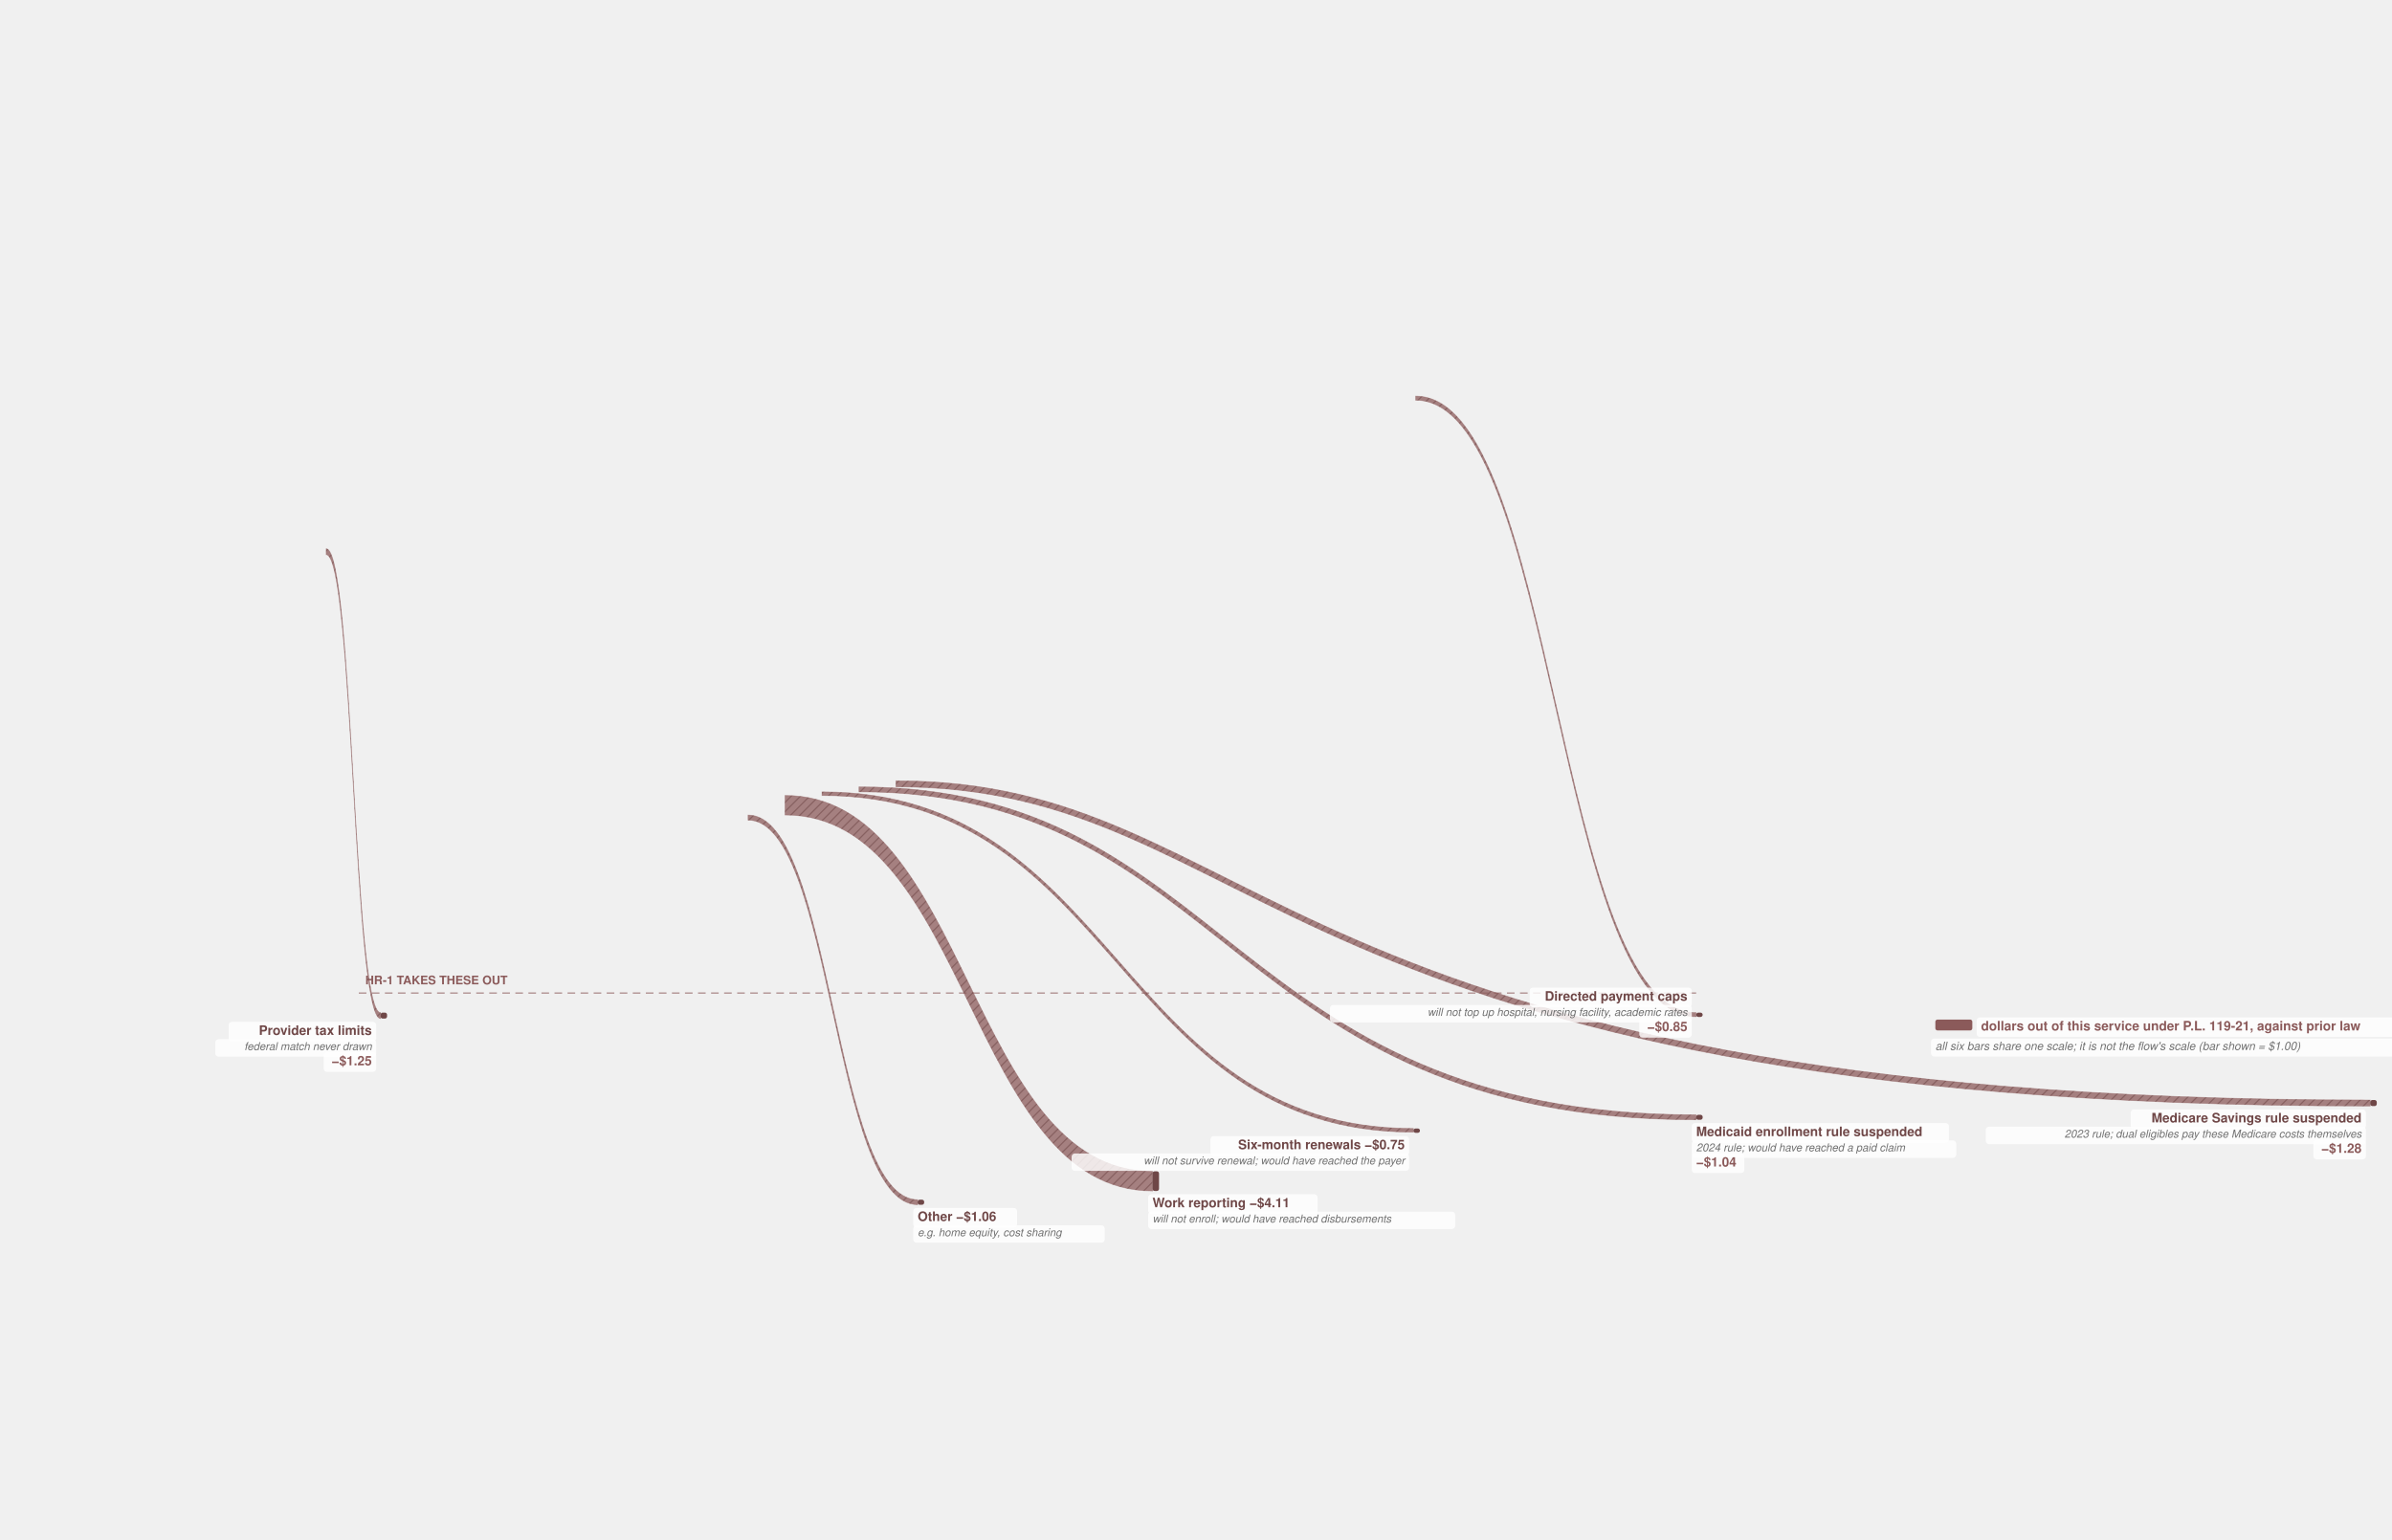
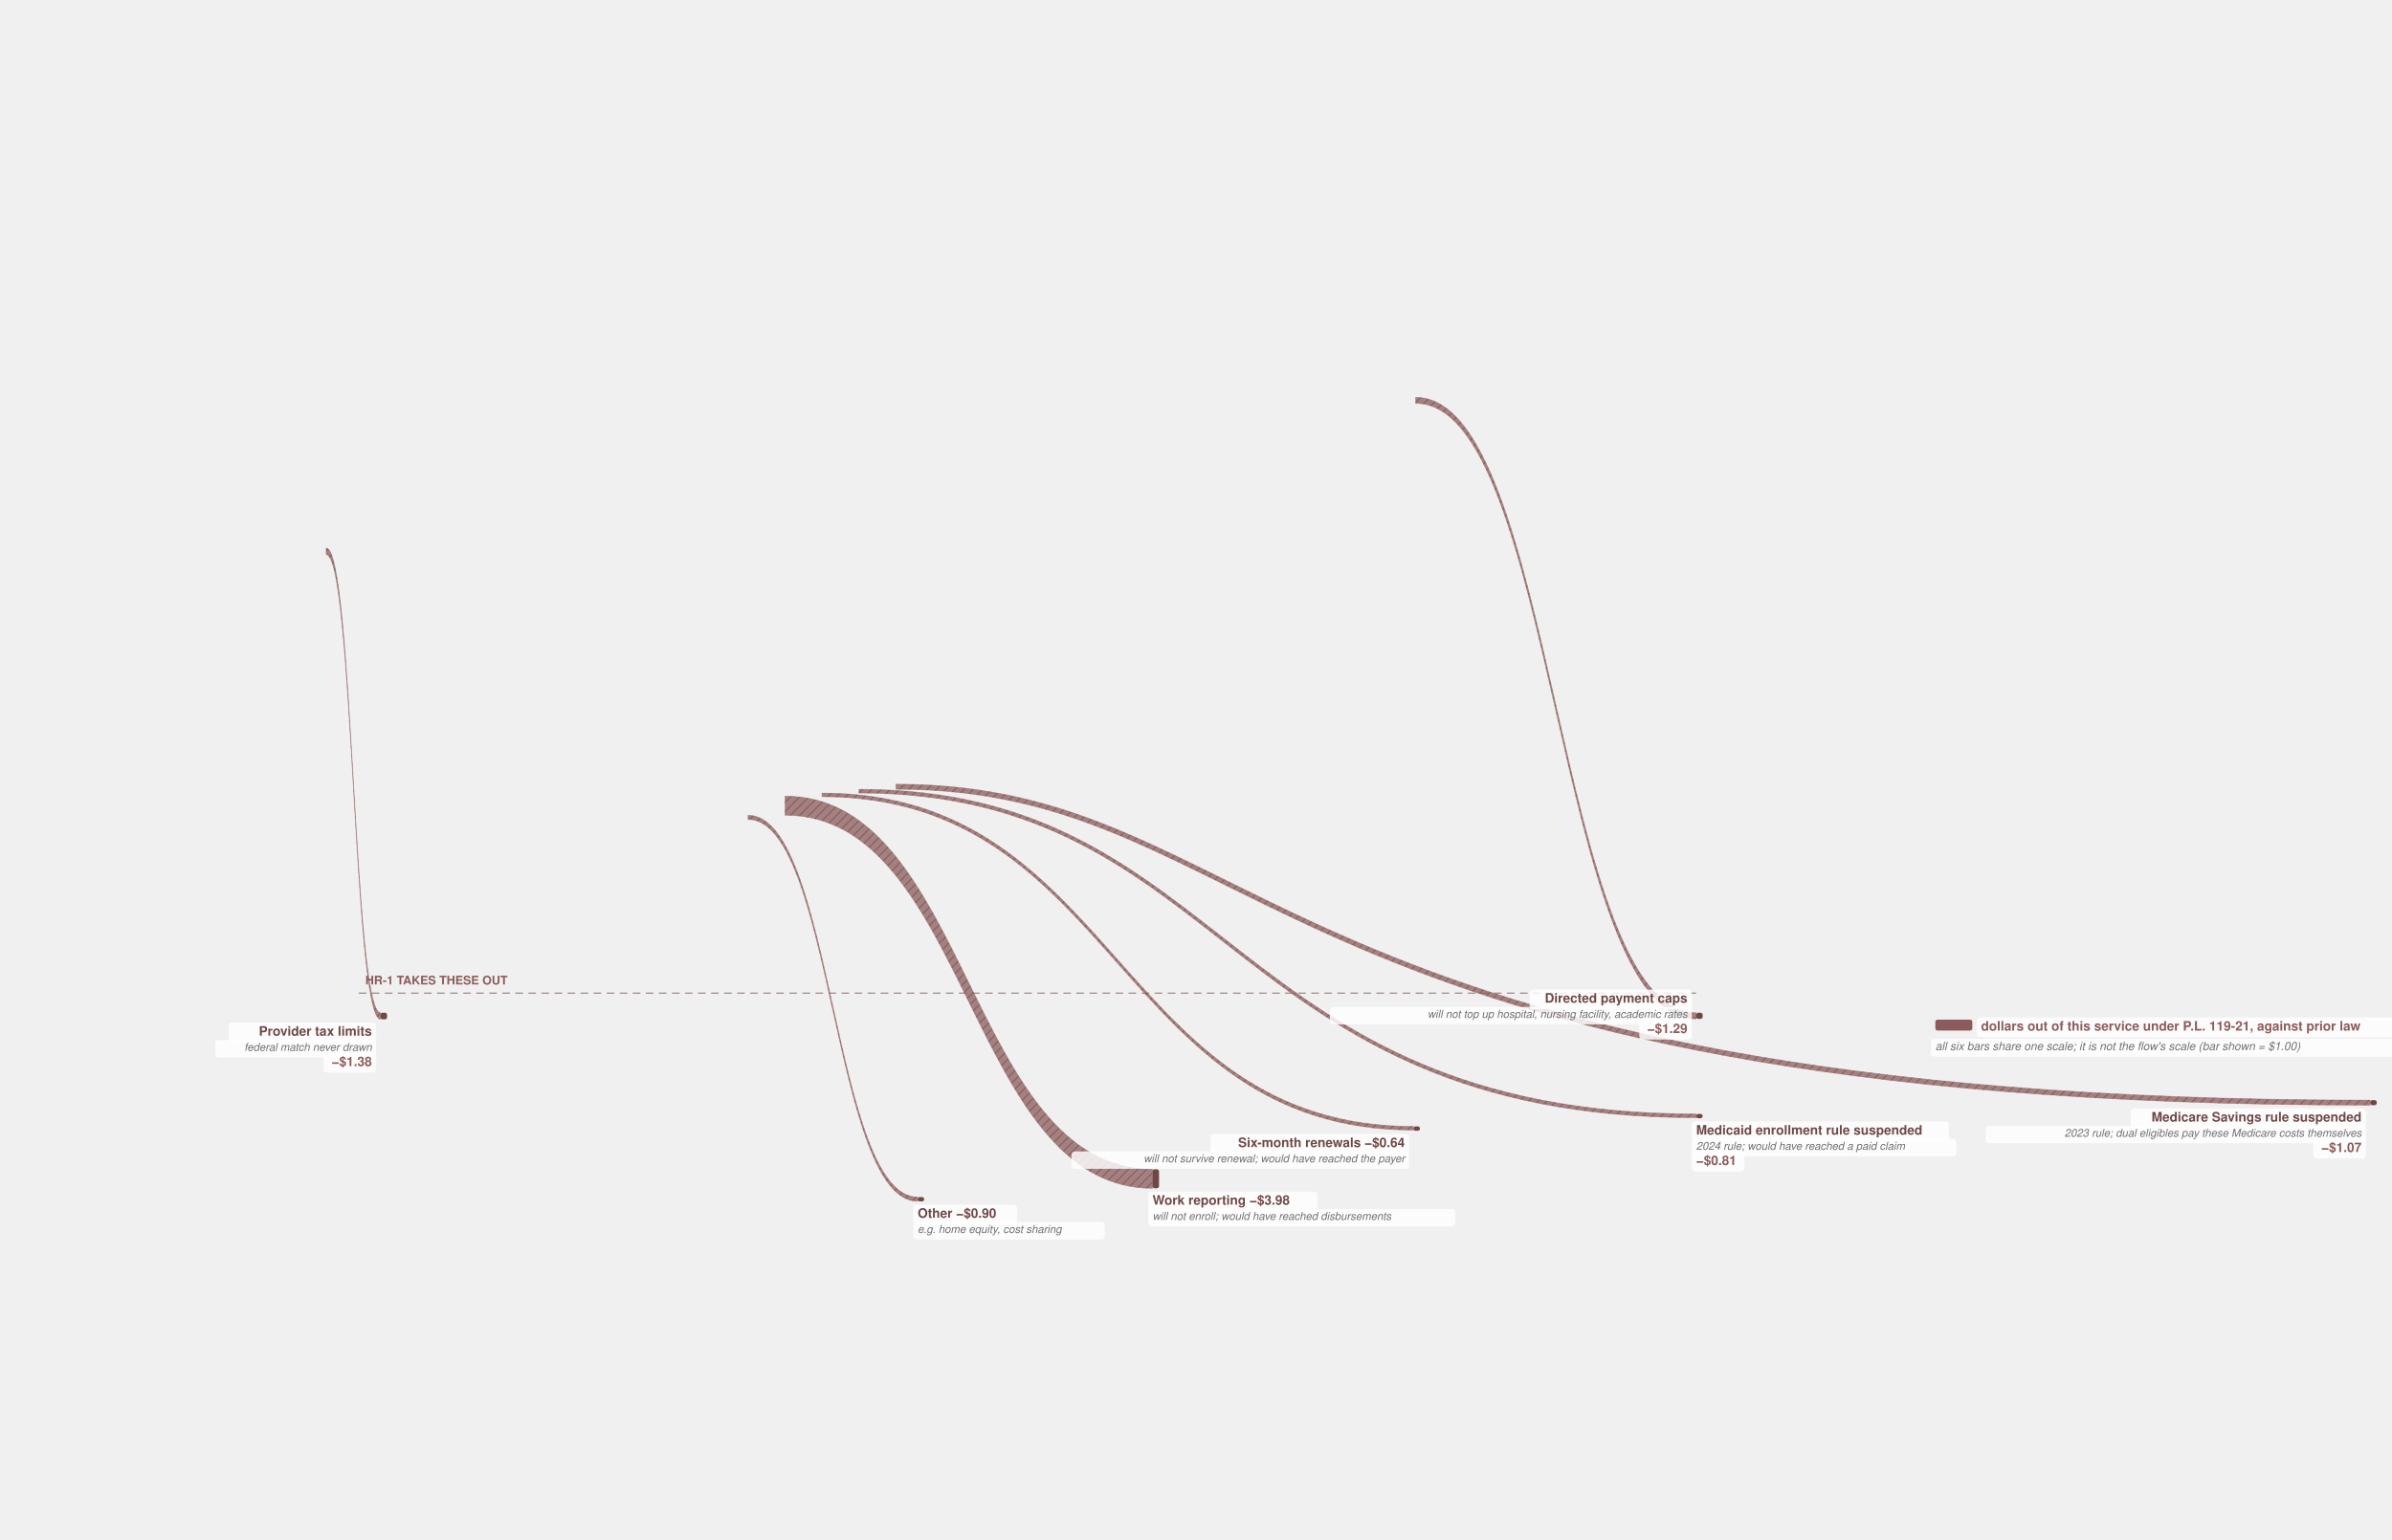
<svg xmlns="http://www.w3.org/2000/svg" viewBox="0 0 2200 1416" width="100%">
  <g id="baseline" display="none">
</g>
  <g id="overlay-hr1">
    <defs>
      <pattern id="hr1hatch" width="6" height="6" patternUnits="userSpaceOnUse" patternTransform="rotate(45)">
        <line x1="0" y1="0" x2="0" y2="6" stroke="#6f4747" stroke-width="2.1" stroke-opacity="0.55" />
      </pattern>
+       <pattern id="phhatch" width="6" height="6" patternUnits="userSpaceOnUse" patternTransform="rotate(45)">
+         <line x1="0" y1="0" x2="0" y2="6" stroke="#A78BFA" stroke-width="2.1" stroke-opacity="0.85" />
+       </pattern>
    </defs>
-     <line x1="330" y1="913.6" x2="1560" y2="913.6" stroke="#8B5A5A" stroke-width="1.1" stroke-dasharray="7 5" stroke-opacity="0.7" />
-     <text x="336.0" y="905.6" font-family="Segoe UI, Helvetica, Arial, sans-serif" font-size="11" fill="#8B5A5A" text-anchor="start" font-weight="bold">HR-1 TAKES THESE OUT</text>
-     <path d="M300.0,504.8 C325.0,504.8 325.0,931.6 350.0,931.6 L350.0,937.1 C325.0,937.1 325.0,510.3 300.0,510.3 Z" fill="#8B5A5A" fill-opacity="0.74" stroke="#8B5A5A" stroke-opacity="0.45" stroke-width="0.6" data-trace="Provider tax limits" data-kind="provision" data-val="1.2499" />
-     <path d="M300.0,504.8 C325.0,504.8 325.0,931.6 350.0,931.6 L350.0,937.1 C325.0,937.1 325.0,510.3 300.0,510.3 Z" fill="url(#hr1hatch)" />
-     <rect x="350.0" y="931.6" width="6.0" height="5.5" rx="2" fill="#6f4747" fill-opacity="1.0" />
-     <rect x="210.3" y="940.1" width="135.7" height="18.0" rx="3" fill="#ffffff" fill-opacity="0.82" />
-     <text x="342.0" y="952.1" font-family="Segoe UI, Helvetica, Arial, sans-serif" font-size="12" fill="#6f4747" text-anchor="end" font-weight="bold">Provider tax limits</text>
-     <rect x="198.0" y="956.1" width="148.0" height="16.0" rx="3" fill="#ffffff" fill-opacity="0.82" />
-     <text x="342.0" y="966.1" font-family="Segoe UI, Helvetica, Arial, sans-serif" font-size="10" fill="#6f6f6f" text-anchor="end" font-weight="normal" font-style="italic">federal match never drawn</text>
-     <rect x="297.7" y="968.1" width="48.3" height="18.0" rx="3" fill="#ffffff" fill-opacity="0.82" />
-     <text x="342.0" y="980.1" font-family="Segoe UI, Helvetica, Arial, sans-serif" font-size="12" fill="#8B5A5A" text-anchor="end" font-weight="bold">−$1.25</text>
-     <path d="M688.0,749.8 C766.0,749.8 766.0,1103.7 844.0,1103.7 L844.0,1108.3 C766.0,1108.3 766.0,754.5 688.0,754.5 Z" fill="#8B5A5A" fill-opacity="0.74" stroke="#8B5A5A" stroke-opacity="0.45" stroke-width="0.6" data-trace="Everything else" data-kind="provision" data-val="1.0587" />
-     <path d="M688.0,749.8 C766.0,749.8 766.0,1103.7 844.0,1103.7 L844.0,1108.3 C766.0,1108.3 766.0,754.5 688.0,754.5 Z" fill="url(#hr1hatch)" />
-     <rect x="844.0" y="1103.7" width="6.0" height="4.7" rx="2" fill="#6f4747" fill-opacity="1.0" />
-     <rect x="840.0" y="1111.3" width="95.4" height="18.0" rx="3" fill="#ffffff" fill-opacity="0.82" />
-     <text x="844.0" y="1123.3" font-family="Segoe UI, Helvetica, Arial, sans-serif" font-size="12" fill="#6f4747" text-anchor="start" font-weight="bold">Other  −$1.06</text>
-     <rect x="840.0" y="1127.3" width="176.0" height="16.0" rx="3" fill="#ffffff" fill-opacity="0.82" />
-     <text x="844.0" y="1137.3" font-family="Segoe UI, Helvetica, Arial, sans-serif" font-size="10" fill="#6f6f6f" text-anchor="start" font-weight="normal" font-style="italic">e.g. home equity, cost sharing</text>
-     <path d="M722.0,731.8 C891.0,731.8 891.0,1077.6 1060.0,1077.6 L1060.0,1095.7 C891.0,1095.7 891.0,749.8 722.0,749.8 Z" fill="#8B5A5A" fill-opacity="0.74" stroke="#8B5A5A" stroke-opacity="0.45" stroke-width="0.6" data-trace="Work reporting" data-kind="provision" data-val="4.1061" />
-     <path d="M722.0,731.8 C891.0,731.8 891.0,1077.6 1060.0,1077.6 L1060.0,1095.7 C891.0,1095.7 891.0,749.8 722.0,749.8 Z" fill="url(#hr1hatch)" />
-     <rect x="1060.0" y="1077.6" width="6.0" height="18.1" rx="2" fill="#6f4747" fill-opacity="1.0" />
-     <rect x="1056.0" y="1098.7" width="155.8" height="18.0" rx="3" fill="#ffffff" fill-opacity="0.82" />
-     <text x="1060.0" y="1110.7" font-family="Segoe UI, Helvetica, Arial, sans-serif" font-size="12" fill="#6f4747" text-anchor="start" font-weight="bold">Work reporting  −$4.11</text>
-     <rect x="1056.0" y="1114.7" width="282.4" height="16.0" rx="3" fill="#ffffff" fill-opacity="0.82" />
-     <text x="1060.0" y="1124.7" font-family="Segoe UI, Helvetica, Arial, sans-serif" font-size="10" fill="#6f6f6f" text-anchor="start" font-weight="normal" font-style="italic">will not enroll; would have reached disbursements</text>
-     <path d="M756.0,728.5 C1028.0,728.5 1028.0,1038.2 1300.0,1038.2 L1300.0,1041.6 C1028.0,1041.6 1028.0,731.9 756.0,731.9 Z" fill="#8B5A5A" fill-opacity="0.74" stroke="#8B5A5A" stroke-opacity="0.45" stroke-width="0.6" data-trace="Six-month renewals" data-kind="provision" data-val="0.7513" />
-     <path d="M756.0,728.5 C1028.0,728.5 1028.0,1038.2 1300.0,1038.2 L1300.0,1041.6 C1028.0,1041.6 1028.0,731.9 756.0,731.9 Z" fill="url(#hr1hatch)" />
-     <rect x="1300.0" y="1038.2" width="6.0" height="4.0" rx="2" fill="#6f4747" fill-opacity="1.0" />
-     <rect x="1113.3" y="1045.2" width="182.7" height="18.0" rx="3" fill="#ffffff" fill-opacity="0.82" />
-     <text x="1292.0" y="1057.2" font-family="Segoe UI, Helvetica, Arial, sans-serif" font-size="12" fill="#6f4747" text-anchor="end" font-weight="bold">Six-month renewals  −$0.75</text>
-     <rect x="985.6" y="1061.2" width="310.4" height="16.0" rx="3" fill="#ffffff" fill-opacity="0.82" />
-     <text x="1292.0" y="1071.2" font-family="Segoe UI, Helvetica, Arial, sans-serif" font-size="10" fill="#6f6f6f" text-anchor="end" font-weight="normal" font-style="italic">will not survive renewal; would have reached the payer</text>
-     <path d="M790.0,723.9 C1130.0,723.9 1130.0,1025.6 1560.0,1025.6 L1560.0,1030.2 C1130.0,1030.2 1130.0,728.5 790.0,728.5 Z" fill="#8B5A5A" fill-opacity="0.74" stroke="#8B5A5A" stroke-opacity="0.45" stroke-width="0.6" data-trace="Blocked Medicaid enrollment rule" data-kind="provision" data-val="1.0396" />
-     <path d="M790.0,723.9 C1130.0,723.9 1130.0,1025.6 1560.0,1025.6 L1560.0,1030.2 C1130.0,1030.2 1130.0,728.5 790.0,728.5 Z" fill="url(#hr1hatch)" />
-     <rect x="1560.0" y="1025.6" width="6.0" height="4.6" rx="2" fill="#6f4747" fill-opacity="1.0" />
-     <rect x="1556.0" y="1033.2" width="236.5" height="18.0" rx="3" fill="#ffffff" fill-opacity="0.82" />
-     <text x="1560.0" y="1045.2" font-family="Segoe UI, Helvetica, Arial, sans-serif" font-size="12" fill="#6f4747" text-anchor="start" font-weight="bold">Medicaid enrollment rule suspended</text>
-     <rect x="1556.0" y="1049.2" width="243.2" height="16.0" rx="3" fill="#ffffff" fill-opacity="0.82" />
-     <text x="1560.0" y="1059.2" font-family="Segoe UI, Helvetica, Arial, sans-serif" font-size="10" fill="#6f6f6f" text-anchor="start" font-weight="normal" font-style="italic">2024 rule; would have reached a paid claim</text>
-     <rect x="1556.0" y="1061.2" width="48.3" height="18.0" rx="3" fill="#ffffff" fill-opacity="0.82" />
-     <text x="1560.0" y="1073.2" font-family="Segoe UI, Helvetica, Arial, sans-serif" font-size="12" fill="#8B5A5A" text-anchor="start" font-weight="bold">−$1.04</text>
-     <path d="M824.0,718.3 C1164.0,718.3 1164.0,1012.0 2180.0,1012.0 L2180.0,1017.6 C1164.0,1017.6 1164.0,723.9 824.0,723.9 Z" fill="#8B5A5A" fill-opacity="0.74" stroke="#8B5A5A" stroke-opacity="0.45" stroke-width="0.6" data-trace="Blocked senior enrollment rule" data-kind="provision" data-val="1.2801" />
-     <path d="M824.0,718.3 C1164.0,718.3 1164.0,1012.0 2180.0,1012.0 L2180.0,1017.6 C1164.0,1017.6 1164.0,723.9 824.0,723.9 Z" fill="url(#hr1hatch)" />
-     <rect x="2180.0" y="1012.0" width="6.0" height="5.6" rx="2" fill="#6f4747" fill-opacity="1.0" />
-     <rect x="1959.7" y="1020.6" width="216.3" height="18.0" rx="3" fill="#ffffff" fill-opacity="0.82" />
-     <text x="2172.0" y="1032.6" font-family="Segoe UI, Helvetica, Arial, sans-serif" font-size="12" fill="#6f4747" text-anchor="end" font-weight="bold">Medicare Savings rule suspended</text>
-     <rect x="1826.4" y="1036.6" width="349.6" height="16.0" rx="3" fill="#ffffff" fill-opacity="0.82" />
-     <text x="2172.0" y="1046.6" font-family="Segoe UI, Helvetica, Arial, sans-serif" font-size="10" fill="#6f6f6f" text-anchor="end" font-weight="normal" font-style="italic">2023 rule; dual eligibles pay these Medicare costs themselves</text>
-     <rect x="2127.7" y="1048.6" width="48.3" height="18.0" rx="3" fill="#ffffff" fill-opacity="0.82" />
-     <text x="2172.0" y="1060.6" font-family="Segoe UI, Helvetica, Arial, sans-serif" font-size="12" fill="#8B5A5A" text-anchor="end" font-weight="bold">−$1.28</text>
-     <path d="M1302.0,364.4 C1431.0,364.4 1431.0,931.6 1560.0,931.6 L1560.0,935.4 C1431.0,935.4 1431.0,368.2 1302.0,368.2 Z" fill="#8B5A5A" fill-opacity="0.74" stroke="#8B5A5A" stroke-opacity="0.45" stroke-width="0.6" data-trace="Directed payment caps" data-kind="provision" data-val="0.8517" />
-     <path d="M1302.0,364.4 C1431.0,364.4 1431.0,931.6 1560.0,931.6 L1560.0,935.4 C1431.0,935.4 1431.0,368.2 1302.0,368.2 Z" fill="url(#hr1hatch)" />
-     <rect x="1560.0" y="931.6" width="6.0" height="4.0" rx="2" fill="#6f4747" fill-opacity="1.0" />
-     <rect x="1406.9" y="908.6" width="149.1" height="18.0" rx="3" fill="#ffffff" fill-opacity="0.82" />
-     <text x="1552.0" y="920.6" font-family="Segoe UI, Helvetica, Arial, sans-serif" font-size="12" fill="#6f4747" text-anchor="end" font-weight="bold">Directed payment caps</text>
-     <rect x="1223.2" y="924.6" width="332.8" height="16.0" rx="3" fill="#ffffff" fill-opacity="0.82" />
-     <text x="1552.0" y="934.6" font-family="Segoe UI, Helvetica, Arial, sans-serif" font-size="10" fill="#6f6f6f" text-anchor="end" font-weight="normal" font-style="italic">will not top up hospital, nursing facility, academic rates</text>
-     <rect x="1507.7" y="936.6" width="48.3" height="18.0" rx="3" fill="#ffffff" fill-opacity="0.82" />
-     <text x="1552.0" y="948.6" font-family="Segoe UI, Helvetica, Arial, sans-serif" font-size="12" fill="#8B5A5A" text-anchor="end" font-weight="bold">−$0.85</text>
-     <rect x="1780.0" y="938.0" width="34.0" height="10.0" rx="2" fill="#8B5A5A" fill-opacity="1.0" />
-     <rect x="1818.0" y="936.0" width="438.1" height="18.0" rx="3" fill="#ffffff" fill-opacity="0.82" />
-     <text x="1822.0" y="948.0" font-family="Segoe UI, Helvetica, Arial, sans-serif" font-size="12" fill="#8B5A5A" text-anchor="start" font-weight="bold">dollars out of this service under P.L. 119-21, against prior law</text>
-     <rect x="1776.0" y="955.5" width="454.9" height="16.5" rx="3" fill="#ffffff" fill-opacity="0.82" />
-     <text x="1780.0" y="966.0" font-family="Segoe UI, Helvetica, Arial, sans-serif" font-size="10.5" fill="#6f6f6f" text-anchor="start" font-weight="normal" font-style="italic">all six bars share one scale; it is not the flow's scale (bar shown = $1.00)</text>
+     <line x1="330" y1="913.7" x2="1560" y2="913.7" stroke="#8B5A5A" stroke-width="1.1" stroke-dasharray="7 5" stroke-opacity="0.7" />
+     <text x="336.0" y="905.7" font-family="Segoe UI, Helvetica, Arial, sans-serif" font-size="11" fill="#8B5A5A" text-anchor="start" font-weight="bold">HR-1 TAKES THESE OUT</text>
+     <path d="M300.0,504.2 C325.0,504.2 325.0,931.7 350.0,931.7 L350.0,937.8 C325.0,937.8 325.0,510.3 300.0,510.3 Z" fill="#8B5A5A" fill-opacity="0.74" stroke="#8B5A5A" stroke-opacity="0.45" stroke-width="0.6" data-trace="Provider tax limits" data-kind="provision" data-val="1.3813" />
+     <path d="M300.0,504.2 C325.0,504.2 325.0,931.7 350.0,931.7 L350.0,937.8 C325.0,937.8 325.0,510.3 300.0,510.3 Z" fill="url(#hr1hatch)" />
+     <rect x="350.0" y="931.7" width="6.0" height="6.1" rx="2" fill="#6f4747" fill-opacity="1.0" />
+     <rect x="210.3" y="940.8" width="135.7" height="18.0" rx="3" fill="#ffffff" fill-opacity="0.82" />
+     <text x="342.0" y="952.8" font-family="Segoe UI, Helvetica, Arial, sans-serif" font-size="12" fill="#6f4747" text-anchor="end" font-weight="bold">Provider tax limits</text>
+     <rect x="198.0" y="956.8" width="148.0" height="16.0" rx="3" fill="#ffffff" fill-opacity="0.82" />
+     <text x="342.0" y="966.8" font-family="Segoe UI, Helvetica, Arial, sans-serif" font-size="10" fill="#6f6f6f" text-anchor="end" font-weight="normal" font-style="italic">federal match never drawn</text>
+     <rect x="297.7" y="968.8" width="48.3" height="18.0" rx="3" fill="#ffffff" fill-opacity="0.82" />
+     <text x="342.0" y="980.8" font-family="Segoe UI, Helvetica, Arial, sans-serif" font-size="12" fill="#8B5A5A" text-anchor="end" font-weight="bold">−$1.38</text>
+     <path d="M688.0,750.0 C766.0,750.0 766.0,1101.3 844.0,1101.3 L844.0,1105.2 C766.0,1105.2 766.0,753.9 688.0,753.9 Z" fill="#8B5A5A" fill-opacity="0.74" stroke="#8B5A5A" stroke-opacity="0.45" stroke-width="0.6" data-trace="Everything else" data-kind="provision" data-val="0.9014" />
+     <path d="M688.0,750.0 C766.0,750.0 766.0,1101.3 844.0,1101.3 L844.0,1105.2 C766.0,1105.2 766.0,753.9 688.0,753.9 Z" fill="url(#hr1hatch)" />
+     <rect x="844.0" y="1101.3" width="6.0" height="4.0" rx="2" fill="#6f4747" fill-opacity="1.0" />
+     <rect x="840.0" y="1108.3" width="95.4" height="18.0" rx="3" fill="#ffffff" fill-opacity="0.82" />
+     <text x="844.0" y="1120.3" font-family="Segoe UI, Helvetica, Arial, sans-serif" font-size="12" fill="#6f4747" text-anchor="start" font-weight="bold">Other  −$0.90</text>
+     <rect x="840.0" y="1124.3" width="176.0" height="16.0" rx="3" fill="#ffffff" fill-opacity="0.82" />
+     <text x="844.0" y="1134.3" font-family="Segoe UI, Helvetica, Arial, sans-serif" font-size="10" fill="#6f6f6f" text-anchor="start" font-weight="normal" font-style="italic">e.g. home equity, cost sharing</text>
+     <path d="M722.0,732.4 C891.0,732.4 891.0,1075.7 1060.0,1075.7 L1060.0,1093.3 C891.0,1093.3 891.0,750.0 722.0,750.0 Z" fill="#8B5A5A" fill-opacity="0.74" stroke="#8B5A5A" stroke-opacity="0.45" stroke-width="0.6" data-trace="Work reporting" data-kind="provision" data-val="3.9835" />
+     <path d="M722.0,732.4 C891.0,732.4 891.0,1075.7 1060.0,1075.7 L1060.0,1093.3 C891.0,1093.3 891.0,750.0 722.0,750.0 Z" fill="url(#hr1hatch)" />
+     <rect x="1060.0" y="1075.7" width="6.0" height="17.5" rx="2" fill="#6f4747" fill-opacity="1.0" />
+     <rect x="1056.0" y="1096.3" width="155.8" height="18.0" rx="3" fill="#ffffff" fill-opacity="0.82" />
+     <text x="1060.0" y="1108.3" font-family="Segoe UI, Helvetica, Arial, sans-serif" font-size="12" fill="#6f4747" text-anchor="start" font-weight="bold">Work reporting  −$3.98</text>
+     <rect x="1056.0" y="1112.3" width="282.4" height="16.0" rx="3" fill="#ffffff" fill-opacity="0.82" />
+     <text x="1060.0" y="1122.3" font-family="Segoe UI, Helvetica, Arial, sans-serif" font-size="10" fill="#6f6f6f" text-anchor="start" font-weight="normal" font-style="italic">will not enroll; would have reached disbursements</text>
+     <path d="M756.0,729.6 C1028.0,729.6 1028.0,1036.3 1300.0,1036.3 L1300.0,1039.7 C1028.0,1039.7 1028.0,733.0 756.0,733.0 Z" fill="#8B5A5A" fill-opacity="0.74" stroke="#8B5A5A" stroke-opacity="0.45" stroke-width="0.6" data-trace="Six-month renewals" data-kind="provision" data-val="0.6412" />
+     <path d="M756.0,729.6 C1028.0,729.6 1028.0,1036.3 1300.0,1036.3 L1300.0,1039.7 C1028.0,1039.7 1028.0,733.0 756.0,733.0 Z" fill="url(#hr1hatch)" />
+     <rect x="1300.0" y="1036.3" width="6.0" height="4.0" rx="2" fill="#6f4747" fill-opacity="1.0" />
+     <rect x="1113.3" y="1043.3" width="182.7" height="18.0" rx="3" fill="#ffffff" fill-opacity="0.82" />
+     <text x="1292.0" y="1055.3" font-family="Segoe UI, Helvetica, Arial, sans-serif" font-size="12" fill="#6f4747" text-anchor="end" font-weight="bold">Six-month renewals  −$0.64</text>
+     <rect x="985.6" y="1059.3" width="310.4" height="16.0" rx="3" fill="#ffffff" fill-opacity="0.82" />
+     <text x="1292.0" y="1069.3" font-family="Segoe UI, Helvetica, Arial, sans-serif" font-size="10" fill="#6f6f6f" text-anchor="end" font-weight="normal" font-style="italic">will not survive renewal; would have reached the payer</text>
+     <path d="M790.0,726.1 C1130.0,726.1 1130.0,1024.8 1560.0,1024.8 L1560.0,1028.3 C1130.0,1028.3 1130.0,729.6 790.0,729.6 Z" fill="#8B5A5A" fill-opacity="0.74" stroke="#8B5A5A" stroke-opacity="0.45" stroke-width="0.6" data-trace="Blocked Medicaid enrollment rule" data-kind="provision" data-val="0.8068" />
+     <path d="M790.0,726.1 C1130.0,726.1 1130.0,1024.8 1560.0,1024.8 L1560.0,1028.3 C1130.0,1028.3 1130.0,729.6 790.0,729.6 Z" fill="url(#hr1hatch)" />
+     <rect x="1560.0" y="1024.8" width="6.0" height="4.0" rx="2" fill="#6f4747" fill-opacity="1.0" />
+     <rect x="1556.0" y="1031.8" width="236.5" height="18.0" rx="3" fill="#ffffff" fill-opacity="0.82" />
+     <text x="1560.0" y="1043.8" font-family="Segoe UI, Helvetica, Arial, sans-serif" font-size="12" fill="#6f4747" text-anchor="start" font-weight="bold">Medicaid enrollment rule suspended</text>
+     <rect x="1556.0" y="1047.8" width="243.2" height="16.0" rx="3" fill="#ffffff" fill-opacity="0.82" />
+     <text x="1560.0" y="1057.8" font-family="Segoe UI, Helvetica, Arial, sans-serif" font-size="10" fill="#6f6f6f" text-anchor="start" font-weight="normal" font-style="italic">2024 rule; would have reached a paid claim</text>
+     <rect x="1556.0" y="1059.8" width="48.3" height="18.0" rx="3" fill="#ffffff" fill-opacity="0.82" />
+     <text x="1560.0" y="1071.8" font-family="Segoe UI, Helvetica, Arial, sans-serif" font-size="12" fill="#8B5A5A" text-anchor="start" font-weight="bold">−$0.81</text>
+     <path d="M824.0,721.4 C1164.0,721.4 1164.0,1012.1 2180.0,1012.1 L2180.0,1016.8 C1164.0,1016.8 1164.0,726.1 824.0,726.1 Z" fill="#8B5A5A" fill-opacity="0.74" stroke="#8B5A5A" stroke-opacity="0.45" stroke-width="0.6" data-trace="Blocked senior enrollment rule" data-kind="provision" data-val="1.0661" />
+     <path d="M824.0,721.4 C1164.0,721.4 1164.0,1012.1 2180.0,1012.1 L2180.0,1016.8 C1164.0,1016.8 1164.0,726.1 824.0,726.1 Z" fill="url(#hr1hatch)" />
+     <rect x="2180.0" y="1012.1" width="6.0" height="4.7" rx="2" fill="#6f4747" fill-opacity="1.0" />
+     <rect x="1959.7" y="1019.8" width="216.3" height="18.0" rx="3" fill="#ffffff" fill-opacity="0.82" />
+     <text x="2172.0" y="1031.8" font-family="Segoe UI, Helvetica, Arial, sans-serif" font-size="12" fill="#6f4747" text-anchor="end" font-weight="bold">Medicare Savings rule suspended</text>
+     <rect x="1826.4" y="1035.8" width="349.6" height="16.0" rx="3" fill="#ffffff" fill-opacity="0.82" />
+     <text x="2172.0" y="1045.8" font-family="Segoe UI, Helvetica, Arial, sans-serif" font-size="10" fill="#6f6f6f" text-anchor="end" font-weight="normal" font-style="italic">2023 rule; dual eligibles pay these Medicare costs themselves</text>
+     <rect x="2127.7" y="1047.8" width="48.3" height="18.0" rx="3" fill="#ffffff" fill-opacity="0.82" />
+     <text x="2172.0" y="1059.8" font-family="Segoe UI, Helvetica, Arial, sans-serif" font-size="12" fill="#8B5A5A" text-anchor="end" font-weight="bold">−$1.07</text>
+     <path d="M1302.0,365.5 C1431.0,365.5 1431.0,931.7 1560.0,931.7 L1560.0,937.4 C1431.0,937.4 1431.0,371.1 1302.0,371.1 Z" fill="#8B5A5A" fill-opacity="0.74" stroke="#8B5A5A" stroke-opacity="0.45" stroke-width="0.6" data-trace="Directed payment caps" data-kind="provision" data-val="1.2896" />
+     <path d="M1302.0,365.5 C1431.0,365.5 1431.0,931.7 1560.0,931.7 L1560.0,937.4 C1431.0,937.4 1431.0,371.1 1302.0,371.1 Z" fill="url(#hr1hatch)" />
+     <rect x="1560.0" y="931.7" width="6.0" height="5.7" rx="2" fill="#6f4747" fill-opacity="1.0" />
+     <rect x="1406.9" y="910.4" width="149.1" height="18.0" rx="3" fill="#ffffff" fill-opacity="0.82" />
+     <text x="1552.0" y="922.4" font-family="Segoe UI, Helvetica, Arial, sans-serif" font-size="12" fill="#6f4747" text-anchor="end" font-weight="bold">Directed payment caps</text>
+     <rect x="1223.2" y="926.4" width="332.8" height="16.0" rx="3" fill="#ffffff" fill-opacity="0.82" />
+     <text x="1552.0" y="936.4" font-family="Segoe UI, Helvetica, Arial, sans-serif" font-size="10" fill="#6f6f6f" text-anchor="end" font-weight="normal" font-style="italic">will not top up hospital, nursing facility, academic rates</text>
+     <rect x="1507.7" y="938.4" width="48.3" height="18.0" rx="3" fill="#ffffff" fill-opacity="0.82" />
+     <text x="1552.0" y="950.4" font-family="Segoe UI, Helvetica, Arial, sans-serif" font-size="12" fill="#8B5A5A" text-anchor="end" font-weight="bold">−$1.29</text>
+     <rect x="1780.0" y="938.1" width="34.0" height="10.0" rx="2" fill="#8B5A5A" fill-opacity="1.0" />
+     <rect x="1818.0" y="936.1" width="438.1" height="18.0" rx="3" fill="#ffffff" fill-opacity="0.82" />
+     <text x="1822.0" y="948.1" font-family="Segoe UI, Helvetica, Arial, sans-serif" font-size="12" fill="#8B5A5A" text-anchor="start" font-weight="bold">dollars out of this service under P.L. 119-21, against prior law</text>
+     <rect x="1776.0" y="955.6" width="454.9" height="16.5" rx="3" fill="#ffffff" fill-opacity="0.82" />
+     <text x="1780.0" y="966.1" font-family="Segoe UI, Helvetica, Arial, sans-serif" font-size="10.5" fill="#6f6f6f" text-anchor="start" font-weight="normal" font-style="italic">all six bars share one scale; it is not the flow's scale (bar shown = $1.00)</text>
  </g>
</svg>
